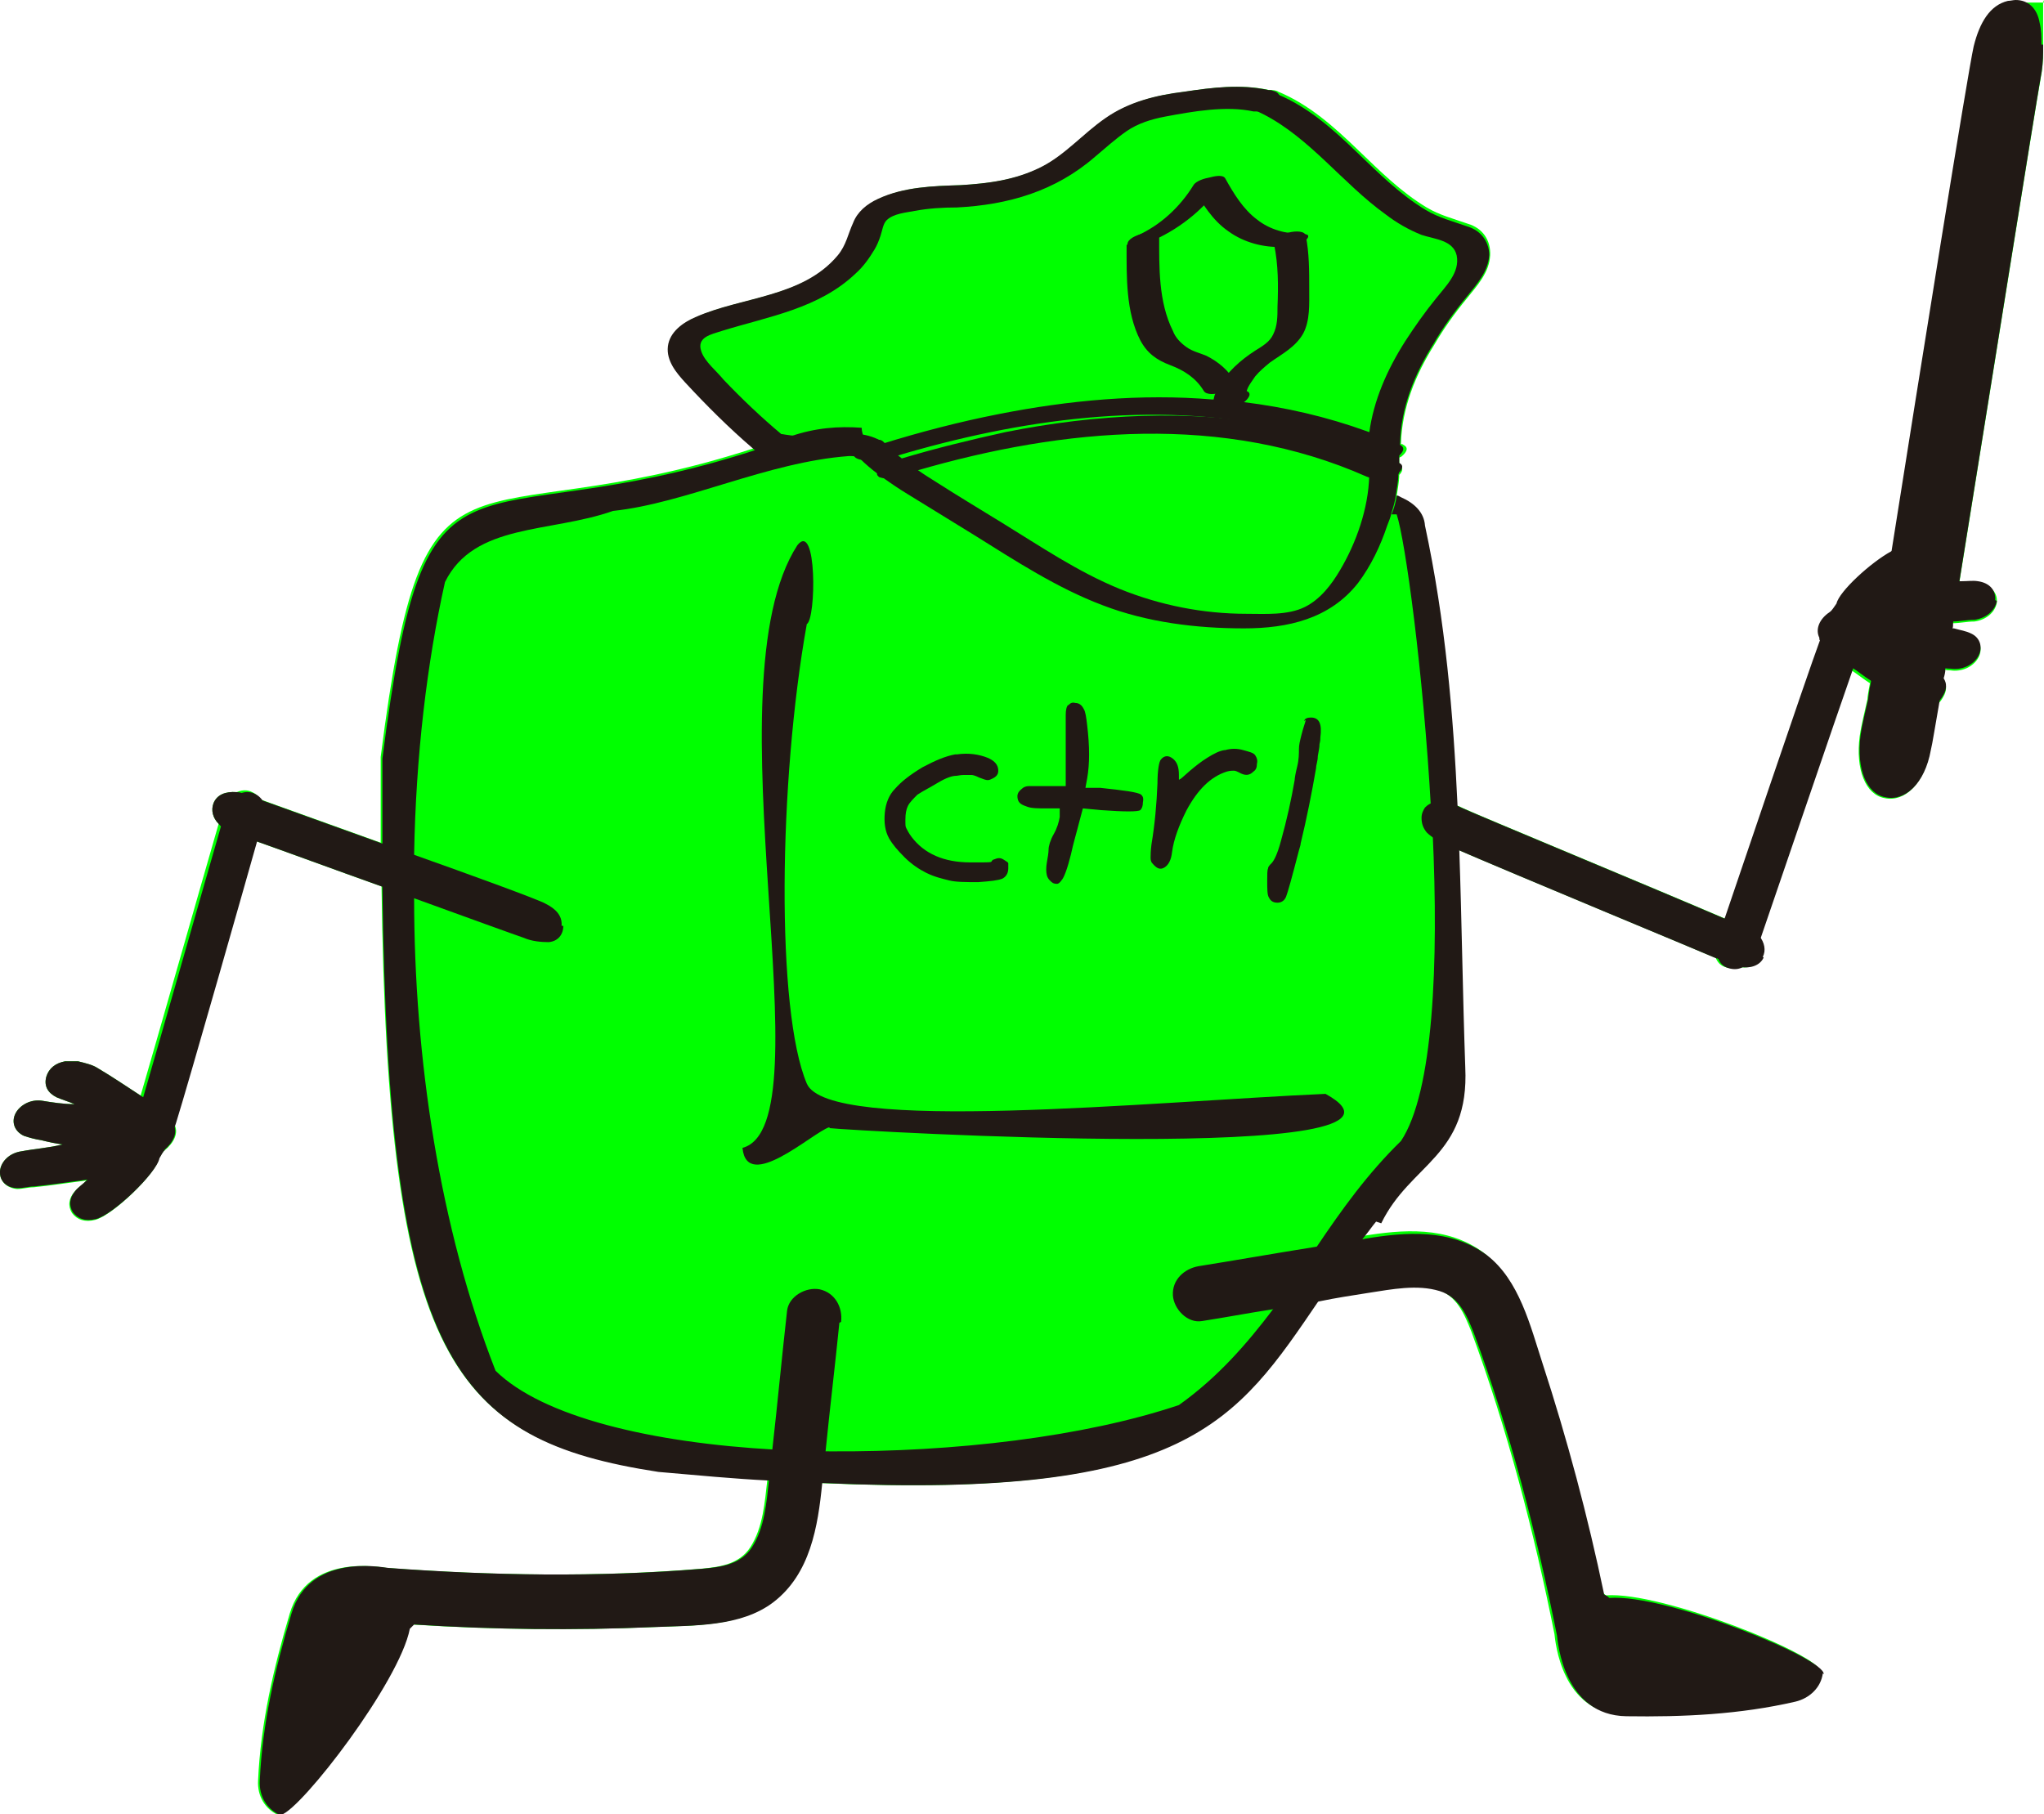
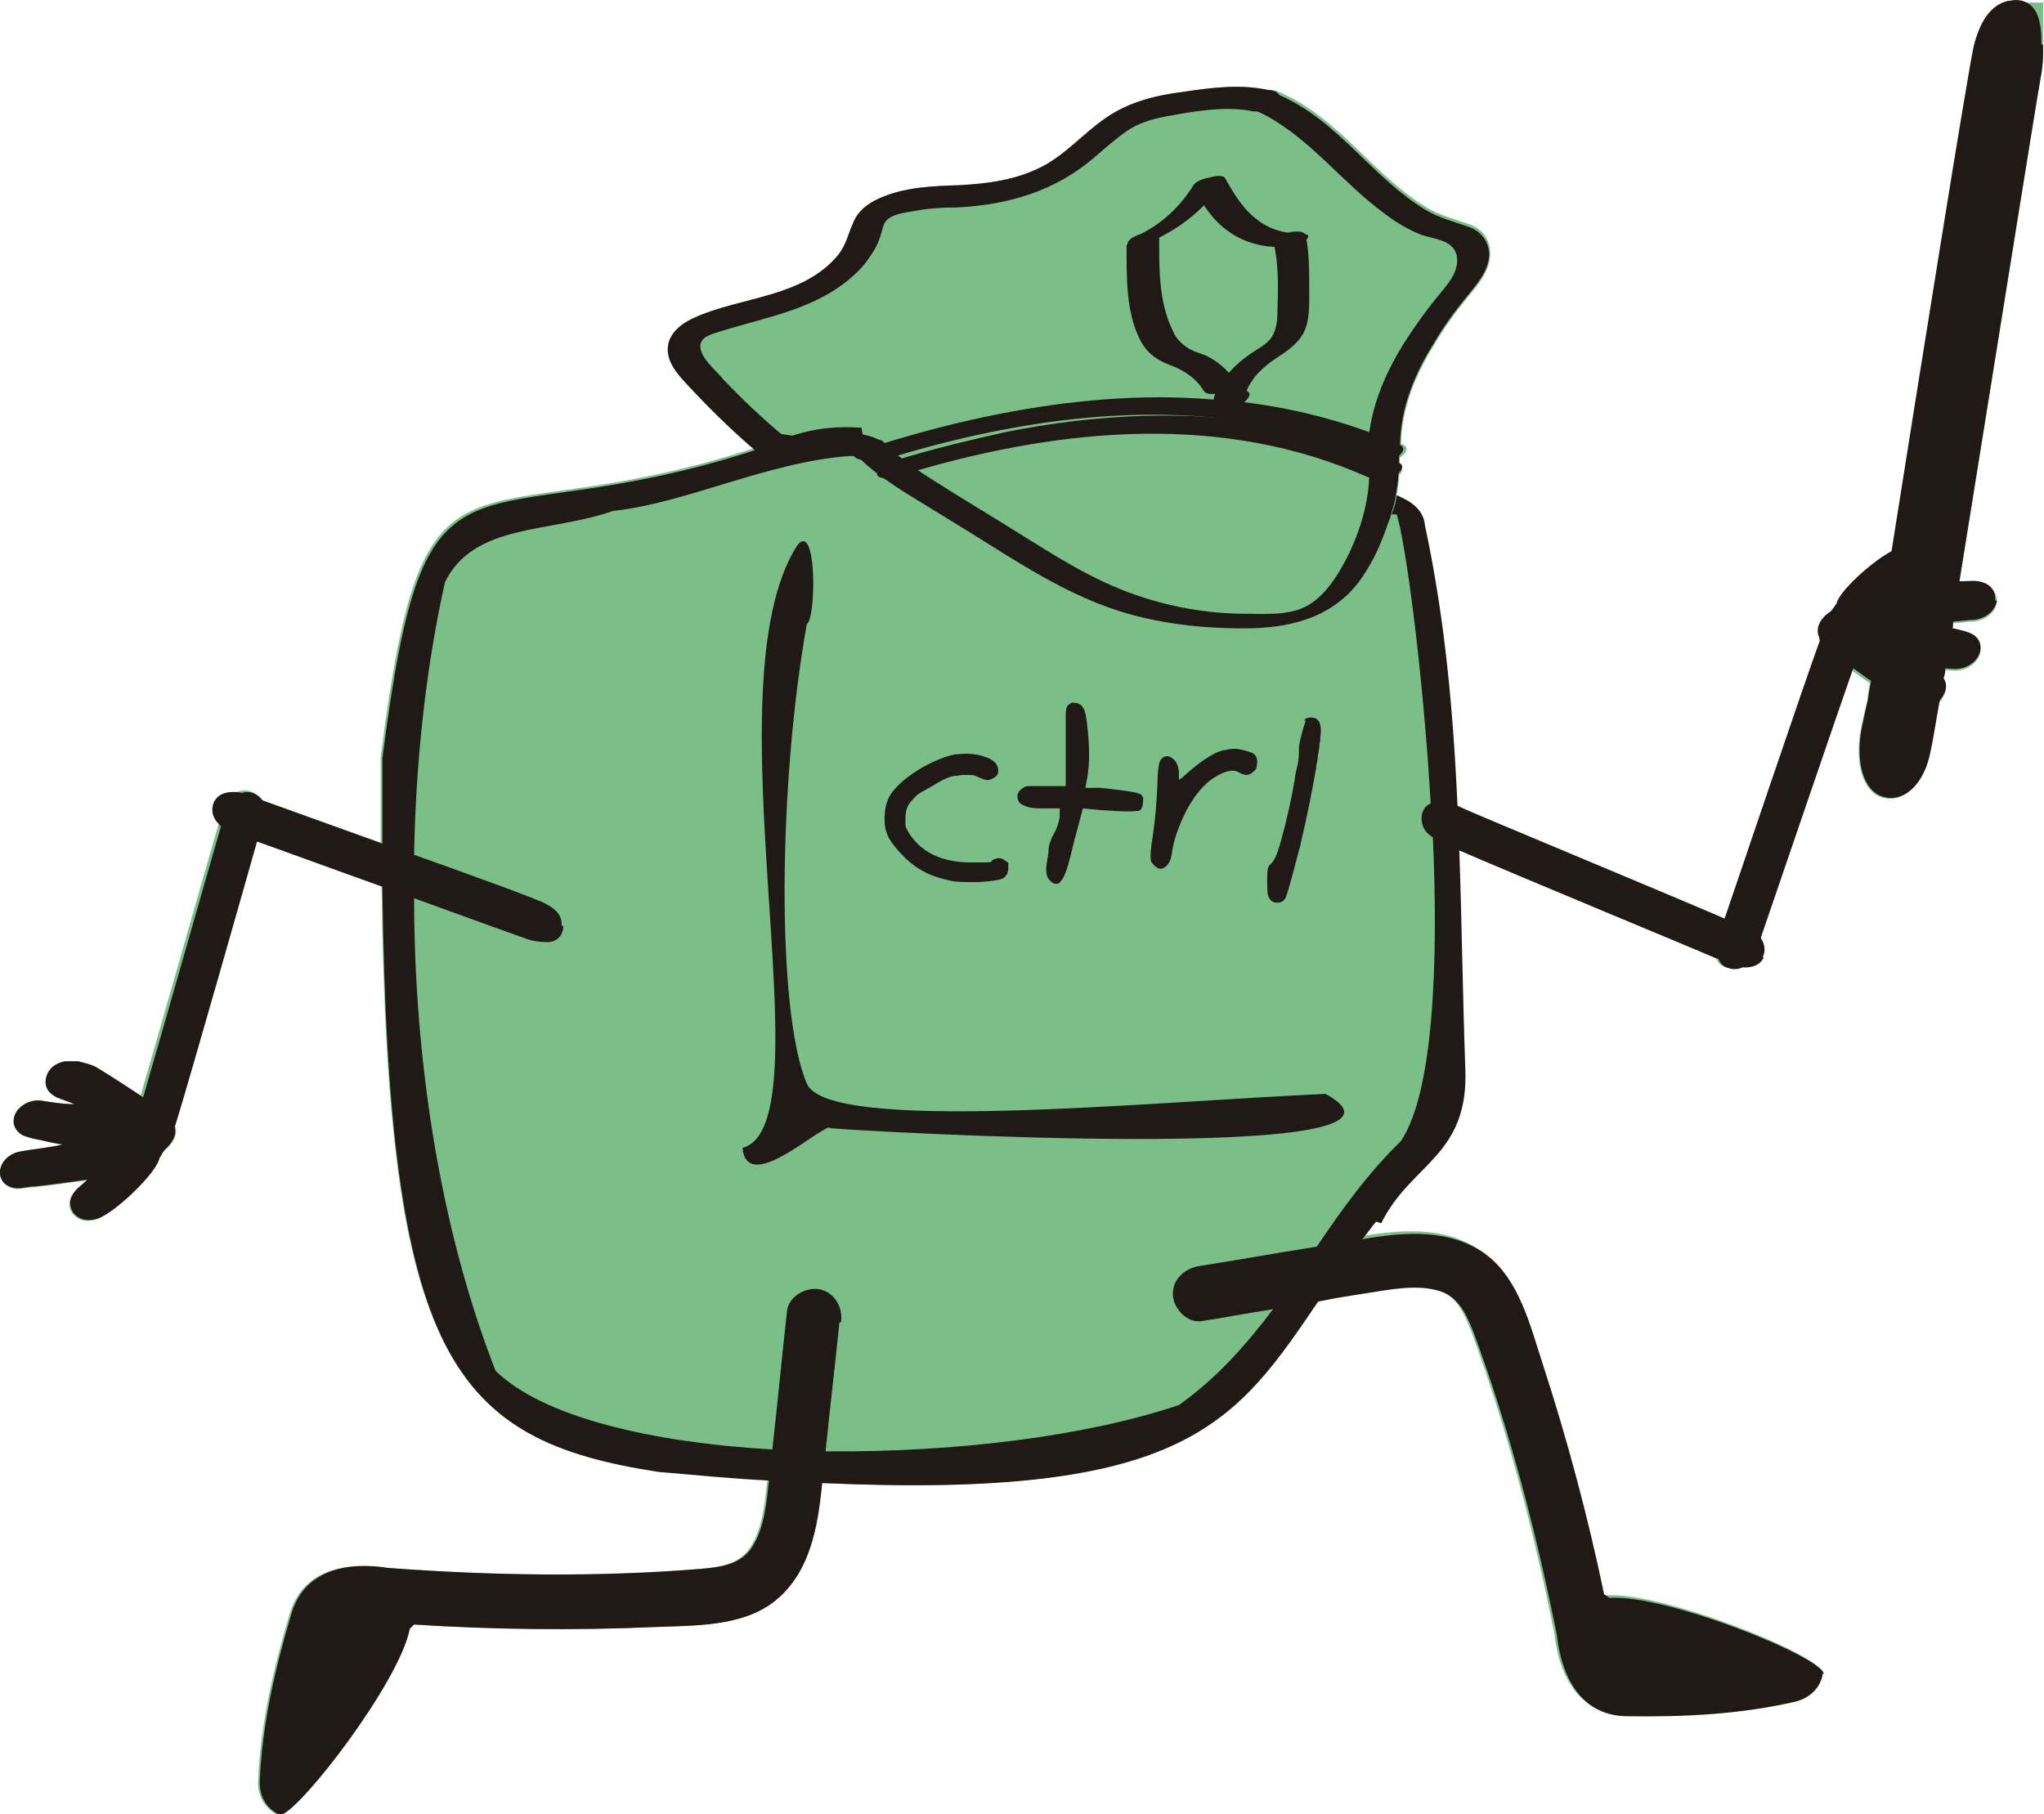
<svg xmlns="http://www.w3.org/2000/svg" id="Layer_2" version="1.1" viewBox="0 0 238.4 211.6">
  <defs>
    <style>
      .st0 {
-         fill: #0f0;
+         fill: #79bf87;
      }
      
      .st1 {
        fill: #211915;
      }
    </style>
  </defs>
  <path class="st0" d="M238.3,0v6.1c0,1-.1,2.1-.3,3.1-.6,3.3-5.9,36.6-9.5,58.9.2,0,.3,0,.5,0,.7,0,1.3-.1,1.9,0,1.4.2,2.1,1.1,2,2.2-.2,1.1-1.2,2-2.6,2.2-.9,0-1.7.2-2.6.2,0,.3,0,.6-.1.8,0,0,.2,0,.3,0,.7.2,1.4.3,2,.6,1.1.5,1.4,1.7.8,2.7-.6,1-1.9,1.6-3.2,1.4-.2,0-.5,0-.7-.1,0,.4-.1.8-.2,1.1.4.5.5,1.1.2,1.8-.2.4-.4.8-.7,1-.5,2.8-.8,4.8-1,5.6-.7,3.9-3,6-5.3,5.5-2.2-.4-3.4-3.3-2.9-7.2.2-1.4.6-2.9.9-4.3h0c0-.2.1-.9.3-1.9-.8-.5-1.5-1.1-2.3-1.6-2,5.7-8.6,25.1-10.7,31.2.6.7.8,1.7.4,2.4-.4.9-1.5,1.3-2.7,1.1-.5.2-1,.2-1.6,0s-.9-.6-1.1-1.1c0,0,0,0-.1,0h0c-1.1-.5-23.8-9.9-30.7-12.9.3,8.4.4,16.9.7,25.4.5,10.4-6.4,11.2-9.8,18.2-.5.6-.9,1.2-1.4,1.8,4.8-.8,10-1.2,14.2,1.9,3.8,2.9,5.1,8.3,6.5,12.6,2.9,8.9,5.3,17.9,7.2,27,.2.1.4.2.6.4,6.6-.5,25.3,7.1,25,8.9-.2,1.6-1.5,2.9-3.2,3.3-6.5,1.5-13.1,1.8-19.7,1.7-7.3-.1-8-8.6-8.1-9.4-2.4-12-5.5-23.9-9.7-35.3-.8-2-1.7-4.2-4-4.9-2.6-.8-5.6-.2-8.2.2-1.9.3-3.9.6-5.8,1h0c-9.8,14.4-15.4,23.3-57.9,21.4h0c-.5,5.1-1.4,10.6-5.7,13.9-3.8,2.9-9.3,2.7-13.9,2.9-9.3.4-18.7.3-28-.3-.2.2-.3.3-.5.5-1.2,6.2-12.6,21-15,21.7h-.2s0,0,0,0c-1.5-.7-2.4-2.2-2.3-4,.3-6.7,1.8-13.1,3.7-19.5,2.1-7,10.4-5.4,11.3-5.3,12.1.9,24.5,1.1,36.6.1,2.2-.2,4.5-.5,5.8-2.5,1.5-2.3,1.7-5.3,2-7.9-4-.2-8.2-.6-12.8-1-24.1-3.7-31.5-13.3-32.2-68.2-5.6-2-11.3-4.1-14.7-5.3-.9,3.2-8,28.2-9.5,33,.6,1,0,2.2-1.1,3.1-.3.2-.5.7-.7,1,0,0,0,0,0,0-.3,1.7-5.4,6.6-7.4,7.1-1.2.3-2.1,0-2.7-.8-.5-.8-.4-1.7.3-2.5.3-.4.8-.7,1.4-1.3h0c-2.3.3-4.2.6-6.2.8-.6,0-1.3.2-1.9.2C.8,138.6,0,137.8,0,136.8s0-.1,0-.2c.1-1.1,1.1-2.1,2.5-2.3,1.6-.3,3.2-.4,4.8-.8-.8-.1-1.7-.3-2.5-.5-.7-.1-1.4-.3-2-.5-1.1-.5-1.5-1.6-1-2.6s1.8-1.7,3.1-1.5c1.2.2,2.5.4,3.8.4-.7-.3-1.4-.5-2.1-.8-1-.5-1.5-1.3-1.2-2.4.3-1,1.1-1.6,2.2-1.8.5,0,1.1,0,1.5,0,.8.2,1.7.4,2.3.8,1.7,1,3.3,2.1,5,3.2,1.7-5.8,7.3-25.5,9.1-31.7-.7-.7-.9-1.6-.6-2.4.4-1,1.4-1.4,2.7-1.3.5-.2,1-.3,1.6-.1.5.2.9.5,1.2,1,0,0,0,0,.1,0,.6.2,6.9,2.5,13.9,5,0-3.2,0-6.5,0-10,5.1-40,9.6-25,43.5-36-2.8-2.4-5.4-5-7.9-7.7-1-1.1-2.2-2.5-2-4.2.2-1.7,1.8-2.8,3.2-3.4,5.4-2.4,12.5-2.3,16.6-7.2,1-1.2,1.2-2.5,1.8-3.8.5-1.3,1.6-2.2,2.9-2.8,3-1.4,6.4-1.5,9.6-1.6,3.3-.2,6.4-.6,9.4-2.1,2.8-1.4,4.9-3.9,7.5-5.7,2.7-1.9,5.9-2.7,9.2-3.1,3.3-.5,6.6-.9,9.8-.2.4,0,.8,0,1.1.2,3.6,1.5,6.5,4.1,9.3,6.8,2.5,2.4,5,4.9,8,6.7,1.5.9,3.1,1.3,4.8,1.9,1.7.5,2.7,1.9,2.6,3.7-.1,2-1.5,3.5-2.7,5-1.4,1.7-2.7,3.5-3.8,5.4-2.2,3.5-3.8,7.4-3.9,11.6.1,0,.2,0,.3.1.8.4.1,1.1-.3,1.4,0,0-.1,0-.2.1,0,.3,0,.6,0,.9.6.3.3.8,0,1.1,0,.8-.2,1.7-.3,2.5,1.6.7,2.7,1.8,2.8,3.3,2.4,11.2,3.3,22,3.8,32.7.4,0,.8.2,1.2.4,1.7.8,22.7,9.5,30.6,12.9,1.1-3.2,9.4-27.8,11.1-32.4-.5-1,0-2.2,1.2-3,.3-.2.5-.6.8-1,0,0,0,0,0,0,.3-1.4,4-4.8,6.4-6.1,3.4-21.5,8.9-55.9,9.6-59,.7-2.8,1.9-4.8,4-5.3.3,0,.6-.1.9-.1h3.1Z" />
  <g id="Layer_1-2">
    <g>
      <path class="st1" d="M160.5,142.5c-.5.6-.9,1.2-1.4,1.8h0c-2,2.6-3.6,5-5.2,7.3h0c-9.8,14.4-15.4,23.3-57.9,21.4h0c-2,0-4.1-.2-6.4-.3-4-.2-8.2-.6-12.8-1-24.1-3.7-31.5-13.3-32.2-68.2,0-1.6,0-3.3,0-5,0-3.2,0-6.5,0-10,5.1-40,9.6-25,43.5-36,.2,0,.4-.1.6-.2.3-.1.6-.2,1-.3.7-.3,1.4-.6,2.1-.9.2,0,.3-.1.4-.2,2.9-1,5.6-1.2,8.3-1,0,.3.1.7.2,1,0,.2.2.5.3.8.2.3.3.7.6,1h0c.2.3.4.6.7.8,0,0,.1.1.2.2,0,0,0,0,0,0-.1,0-.2,0-.3-.1h0c-.2,0-.3-.1-.5-.2-.2,0-.4-.1-.5-.2-.4,0-.9,0-1.3,0-.3,0-.6,0-.9,0h0c-9.5.7-19,5.5-27.5,6.4-7.4,2.6-16.2,1.4-19.6,8.3-2.1,9.4-3.4,20.3-3.6,31.8,0,1.7,0,3.3,0,5,0,18.8,3,38.6,9.5,55.2,5.5,5.4,18.2,8.4,32.6,9.2,2.1.1,4.2.2,6.4.2,14.5.1,29.7-1.7,40.7-5.4,4.5-3.2,7.9-7.1,11-11.2,1.8-2.4,3.4-4.8,5.1-7.3,2.9-4.3,5.9-8.5,9.8-12.3,3.8-5.7,4.4-20.8,3.7-35.9,0-1,0-2-.2-2.9-.9-16-3-31.3-4-34.3,0,0,0,0,0,0-.2,0-.4,0-.6,0,.3-.7.5-1.4.6-2.2.2,0,.3.1.5.2,1.6.7,2.7,1.8,2.8,3.3,2.4,11.2,3.3,22,3.8,32.7,0,1.7.1,3.4.2,5.1.3,8.4.4,16.9.7,25.4.5,10.4-6.4,11.2-9.8,18.2Z" />
      <path class="st1" d="M96.8,131.6c2.7.3,73.1,4.4,57.8-4-20.3.9-58,4.7-60.5-1.2-3.6-8.5-3.3-35.2,0-53.6,1.1-.6,1.2-12.1-1.1-9.2-10.6,16.4,3.7,67.6-6.4,70.3.5,5.3,8.2-1.8,10.1-2.4h0Z" />
      <path class="st1" d="M65.7,108c0,1-.6,1.8-1.7,1.9-.9,0-2-.1-2.9-.5-.9-.3-6.7-2.4-13.3-4.8-1.1-.4-2.2-.8-3.3-1.2-5.6-2-11.3-4.1-14.7-5.3-1.5-.5-2.5-.9-3-1.1-.5-.2-1-.5-1.3-.9-.7-.7-.9-1.6-.6-2.4.4-1,1.4-1.4,2.7-1.3.3,0,.6.1,1,.2.6.2,1.1.5,1.7.7,0,0,0,0,.1,0,.6.2,6.9,2.5,13.9,5,1.1.4,2.3.8,3.4,1.2,7.6,2.7,15,5.4,15.9,5.9,1.2.6,2,1.4,1.9,2.6Z" />
      <path class="st1" d="M30.6,95.9c-.1.6-.4,1.3-.6,1.9h0s0,.2,0,.3c-.9,3.2-8,28.2-9.5,33-.1.3-.2.5-.2.7-.5,1.2-1.3,2-2.4,2.1-1,0-1.8-.4-2-1.5-.2-.9,0-2,.3-2.9,0-.2.2-.8.5-1.5,1.7-5.8,7.3-25.5,9.1-31.7.2-.8.4-1.4.5-1.7.3-1,.9-1.7,1.6-2,.5-.2,1-.3,1.6-.1.5.2.9.5,1.2,1,.3.7.4,1.5.2,2.5Z" />
      <path class="st1" d="M19.3,134.1c-.3.2-.5.7-.7,1,0,0,0,0,0,0-.3,1.7-5.4,6.6-7.4,7.1-1.2.3-2.1,0-2.7-.8-.5-.8-.4-1.7.3-2.5.3-.4.8-.7,1.4-1.3h0c-2.3.3-4.2.6-6.2.8-.6,0-1.3.2-1.9.2C.8,138.6,0,137.8,0,136.8s0-.1,0-.2c.1-1.1,1.1-2.1,2.5-2.3,1.6-.3,3.2-.4,4.8-.8-.8-.1-1.7-.3-2.5-.5-.7-.1-1.4-.3-2-.5-1.1-.5-1.5-1.6-1-2.6s1.8-1.7,3.1-1.5c1.2.2,2.5.4,3.8.4-.7-.3-1.4-.5-2.1-.8-1-.5-1.5-1.3-1.2-2.4.3-1,1.1-1.6,2.2-1.8.5,0,1.1,0,1.5,0,.8.2,1.7.4,2.3.8,1.7,1,3.3,2.1,5,3.2.9.6,1.7,1.1,2.6,1.7.5.4.9.9,1.2,1.4,0,0,0,.1,0,.2.6,1,0,2.2-1.1,3.1Z" />
      <path class="st1" d="M163.1,54.2c0,.4,0,.8,0,1.1,0,.8-.2,1.7-.3,2.5-.1.7-.3,1.4-.5,2-.1.5-.3,1-.5,1.5-.8,2.4-1.9,4.7-3.4,6.7-3.3,4.2-8.2,5.3-13.3,5.3-5.6,0-11.3-.7-16.5-2.7-5.3-2-10.2-5.2-15-8.2-2.6-1.6-5.2-3.2-7.8-4.8-1-.6-2-1.3-3-2-.1-.1-.3-.2-.4-.3h0c-.8-.6-1.5-1.2-2.1-1.8-.2-.2-.4-.4-.6-.5,0,0-.1-.1-.2-.2h0c-.4-.4.5-1,1.5-1.3.5-.2,1-.3,1.5-.2.2,0,.4.1.5.2s0,0,.1.1h0c.5.5,1,1,1.5,1.4.2.2.4.3.6.5.6.5,1.2.9,1.8,1.3.7.5,1.5,1,2.3,1.5,2.5,1.6,5,3.1,7.6,4.7,4.4,2.7,8.8,5.7,13.7,7.7,4.7,1.9,9.7,2.9,14.8,2.9,2.1,0,4.8.2,6.8-.8,1.8-.9,3.1-2.6,4.1-4.3,1.9-3.2,3.3-7.2,3.4-11,0-.9,0-1.8-.2-2.7h0c0-.1,0-.3,0-.4,0-.1.2-.2.3-.3.9-.7,3.2-1,3.3-.3,0,.1,0,.3,0,.4,0,.3,0,.6.1.9,0,.3,0,.6,0,.9Z" />
      <path class="st1" d="M163.1,55.3c0,0-.2.2-.3.2-.7.4-1.8.7-2.6.4-.2-.1-.5-.2-.8-.3-16.7-7.4-35.3-5.7-52.5-.7-.9.2-1.7.5-2.6.8-.3,0-1.1.2-1.6,0-.2,0-.3-.2-.4-.3h0c0,0,0,0,0-.1-.2-.8,1.1-1.2,1.6-1.4.4-.1.8-.2,1.2-.4,4-1.2,8.1-2.2,12.2-3.1,10.5-2.1,21.5-2.7,32-.7,0,0,0,0,.2,0,3.3.6,6.6,1.5,9.8,2.8.2,0,.4.2.6.2,0,0,0,0,0,0,.2,0,.4.2.6.2.5.2,1,.4,1.5.6.4.2.8.3,1.2.5.6.3.3.8,0,1.1Z" />
      <path class="st1" d="M163.3,53.2c0,0-.1,0-.2.1-.3.2-.7.3-1.1.4-.5,0-.9,0-1.3-.1-.5-.2-1-.4-1.5-.6-3.2-1.3-6.5-2.4-9.8-3.1,0,0-.1,0-.2,0-14.7-3.2-30.3-1-44.7,3.3-.4.1-.7.2-1.1.3-.2,0-.7.2-1.1.1,0,0,0,0,0,0-.2,0-.3,0-.5,0-.2,0-.3-.1-.4-.2,0,0,0-.1-.1-.2,0-.2,0-.3,0-.5h0c.3-.5,1-.7,1.5-.9,0,0,0,0,0,0h0c4.5-1.4,9.1-2.6,13.7-3.5,8.1-1.6,16.6-2.4,24.9-1.7.2,0,.4,0,.5,0,.1,0,.2,0,.3,0,.9,0,1.9.2,2.8.3h0c4.9.6,9.7,1.7,14.4,3.4,1.2.4,2.4.9,3.6,1.5.1,0,.2,0,.3.1.8.4.1,1.1-.3,1.4Z" />
      <path class="st1" d="M134.6,28c3.3-1.5,6.2-3.9,8.2-7-1.2.3-2.5.5-3.7.8,1.1,1.9,2.3,3.9,4.2,5.2,1.8,1.3,4.1,1.9,6.3,1.8.9,0,1.9-.2,2.6-.7.5-.4.6-.8-.2-.8-2,0-3.9-.5-5.4-1.7-1.6-1.2-2.7-3-3.7-4.8-.3-.5-1.4-.2-1.8-.1-.6.1-1.6.4-1.9.9-1.6,2.6-3.9,4.7-6.6,5.9-.4.2-1.2.7-.5.9.7.3,2-.2,2.6-.5h0Z" />
      <path class="st1" d="M131.4,28.6c0,3.7-.1,7.8,1.6,11.1.8,1.5,1.9,2.3,3.5,2.9,1.6.6,3,1.5,3.9,3,.6,1,4.1-.3,3.7-1-.8-1.4-2-2.4-3.4-3.1-.7-.3-1.6-.5-2.3-1-.7-.5-1.3-1.1-1.6-1.9-1.7-3.4-1.6-7.5-1.6-11.1,0-.8-3.7-.2-3.7,1h0Z" />
      <path class="st1" d="M148.6,28.5c.5,2.4.5,4.8.4,7.3,0,1.1,0,2.2-.5,3.2-.4.9-1.3,1.4-2.1,1.9-1.7,1.1-3.3,2.5-4.3,4.3-.4.7-1,1.9,0,2.3,1.1.4,3.1-.2,3.6-1.3.3-.8-1.2-.7-1.6-.7-.8,0-1.8.4-2.1,1.2h0c0,.1,1.6-1,1.6-1,0,0-.1,0-.2,0h1.7c0,0-.1,0-.1,0l.4.4c-.2-.7.7-1.7,1-2.2.5-.6,1.1-1.1,1.7-1.6,1.4-1,3-1.8,3.9-3.4.8-1.5.7-3.4.7-5.2,0-2.1,0-4.2-.4-6.2-.2-1.1-4-.2-3.7,1h0Z" />
      <path class="st1" d="M148.9,12.2c-.4.5-1,.7-1.7.8-.3,0-.7,0-1,0-3.2-.7-7.1,0-10.3.6-1.6.3-3.2.8-4.5,1.7-1.3.9-2.5,2-3.7,3-4.6,4-10.1,5.6-16.1,5.9-1.6,0-3.3.1-4.9.4-1,.2-2.5.3-3.3,1.1-.4.4-.5,1.2-.7,1.8-.2.6-.4,1.1-.7,1.6-.6,1-1.3,2-2.2,2.8-4.3,4.1-10.1,5-15.6,6.7-1.2.4-3,.7-2.4,2.4.4,1.2,1.8,2.3,2.6,3.3,2.1,2.2,4.4,4.4,6.8,6.4,0,0,.2.1.2.2,0,0,0,0,0,0,.9.9-.2,1.9-1.3,2.2-.6.2-1.2.1-1.6-.2-.2-.2-.5-.4-.7-.6-2.8-2.4-5.4-5-7.9-7.7-1-1.1-2.2-2.5-2-4.2.2-1.7,1.8-2.8,3.2-3.4,5.4-2.4,12.5-2.3,16.6-7.2,1-1.2,1.2-2.5,1.8-3.8.5-1.3,1.6-2.2,2.9-2.8,3-1.4,6.4-1.5,9.6-1.6,3.3-.2,6.4-.6,9.4-2.1,2.8-1.4,4.9-3.9,7.5-5.7,2.7-1.9,5.9-2.7,9.2-3.1,3.3-.5,6.6-.9,9.8-.2.2,0,.4,0,.6.1h0c.9.2,1,1.1.5,1.7Z" />
      <path class="st1" d="M89.4,53c2.1.4,4.1.5,6.2.3.8,0,1.7-.2,2.5-.2-.3,0,.3,0,.4,0,.2,0,.3,0,.5,0-.2,0,.3,0,.4.1.2,0,.2,0,.4.2.8.5,1.9.2,2.6-.3.6-.4,1.1-1.2.3-1.7-1.8-1-3.8-.9-5.8-.7-1.9.2-3.5.3-5.3,0-.9-.2-2,0-2.6.7-.5.6-.4,1.4.4,1.6h0Z" />
      <path class="st1" d="M173.7,29.7c-.1,2-1.5,3.5-2.7,5-1.4,1.7-2.7,3.5-3.8,5.4-2.2,3.5-3.8,7.4-3.9,11.6h0c0,.3-.1.5-.3.7-.5.5-1.7.8-2.5.7-.2,0-.5-.1-.6-.2,0,0,0,0,0,0-.2-.1-.3-.3-.3-.5,0,0,0,0,0,0,0-.7,0-1.3.1-1.9.5-3.8,2.1-7.4,4.2-10.7,1.1-1.7,2.3-3.4,3.6-5,1.1-1.4,2.8-3,2.4-5-.4-1.8-2.6-1.9-4.1-2.4-1.5-.6-2.9-1.4-4.2-2.4-5-3.6-8.8-8.9-14.3-11.7-.4-.2-.8-.4-1.2-.5-.8-.4-.2-1.2.3-1.5.4-.3,1-.5,1.5-.5.4,0,.8,0,1.1.2,3.6,1.5,6.5,4.1,9.3,6.8,2.5,2.4,5,4.9,8,6.7,1.5.9,3.1,1.3,4.8,1.9,1.7.5,2.7,1.9,2.6,3.7Z" />
      <path class="st1" d="M205.7,111.7c-.4.9-1.5,1.3-2.7,1.1-.3,0-.6-.1-1-.2-.6-.2-1.1-.5-1.7-.8,0,0,0,0-.1,0h0c-1.1-.5-23.8-9.9-30.7-12.9-1-.4-1.6-.7-1.9-.9-.5-.3-.9-.6-1.2-.9-.4-.5-.6-1-.6-1.7,0-.5.2-.9.4-1.2.3-.3.7-.6,1.3-.6.5,0,1.2,0,1.7.2.4,0,.8.2,1.2.4,1.7.8,22.7,9.5,30.6,12.9,1.5.6,2.5,1.1,2.9,1.2.5.2,1,.6,1.3.9.6.7.8,1.7.4,2.4Z" />
      <path class="st1" d="M216.6,76.6c0,.2-.3.7-.5,1.5-2,5.7-8.6,25.1-10.7,31.2-.3.8-.5,1.4-.6,1.7-.4,1-1,1.6-1.7,1.9-.5.2-1,.2-1.6,0s-.9-.6-1.1-1.1c-.3-.7-.3-1.6,0-2.6.2-.6.5-1.2.7-1.9h0s0-.1.1-.3c1.1-3.2,9.4-27.8,11.1-32.4.1-.3.2-.5.3-.7.5-1.2,1.4-2,2.5-2,1,0,1.8.5,1.9,1.6,0,.9,0,2-.4,2.9Z" />
      <path class="st1" d="M232.9,70.1c-.2,1.1-1.2,2-2.6,2.2-.9,0-1.7.2-2.6.2-.8,0-1.5.2-2.3.3.7.2,1.5.3,2.2.5,0,0,.2,0,.3,0,.7.2,1.4.3,2,.6,1.1.5,1.4,1.7.8,2.7-.6,1-1.9,1.6-3.2,1.4-.2,0-.5,0-.7-.1-1-.2-2-.4-3.1-.5.7.3,1.4.6,2.1,1,.3.2.6.4.8.6.4.5.5,1.1.2,1.8-.2.4-.4.8-.7,1-.4.4-.9.6-1.6.6-.5,0-1.1,0-1.5-.2-.8-.3-1.6-.5-2.3-1-.9-.6-1.7-1.2-2.5-1.8-.8-.5-1.5-1.1-2.3-1.6-.8-.6-1.7-1.2-2.5-1.8-.5-.4-.9-.9-1.2-1.4,0,0,0-.1,0-.2-.5-1,0-2.2,1.2-3,.3-.2.5-.6.8-1,0,0,0,0,0,0,.3-1.4,4-4.8,6.4-6.1.5-.3,1-.5,1.4-.6,1.2-.2,2.1,0,2.6,1,.5.8.3,1.7-.5,2.4-.3.4-.8.6-1.5,1.2,2.1-.2,3.9-.3,5.7-.5.2,0,.3,0,.5,0,.7,0,1.3-.1,1.9,0,1.4.2,2.1,1.1,2,2.2Z" />
      <path class="st1" d="M97.9,154.3c-.5,5-1.1,9.9-1.6,14.9-.1,1.3-.3,2.5-.4,3.8h0s0,0,0,0h0c-.5,5.1-1.4,10.6-5.7,13.9-3.8,2.9-9.3,2.7-13.9,2.9-9.3.4-18.7.3-28-.3-.2.2-.3.3-.5.5-1.2,6.2-12.6,21-15,21.7h-.2s0,0,0,0c-1.5-.7-2.4-2.2-2.3-4,.3-6.7,1.8-13.1,3.7-19.5,2.1-7,10.4-5.4,11.3-5.3,12.1.9,24.5,1.1,36.6.1,2.2-.2,4.5-.5,5.8-2.5,1.5-2.3,1.7-5.3,2-7.9h0c.1-1.2.3-2.4.4-3.7.6-5.3,1.1-10.7,1.7-16,.2-1.7,2.2-2.8,3.8-2.5,1.8.4,2.7,2.1,2.5,3.8Z" />
      <path class="st1" d="M238.3,5.2v.8c0,1-.1,2.1-.3,3.1-.6,3.3-5.9,36.6-9.5,58.9-.2,1.6-.5,3.1-.7,4.6,0,.3,0,.6-.1.8-.3,1.6-.5,3.2-.8,4.6,0,.4-.1.8-.2,1.1-.2,1-.3,2-.5,2.8-.5,2.8-.8,4.8-1,5.6-.7,3.9-3,6-5.3,5.5-2.2-.4-3.4-3.3-2.9-7.2.2-1.4.6-2.9.9-4.3h0c0-.2.1-.9.3-1.9.5-2.8,1.3-8.3,2.4-15.2,3.4-21.5,8.9-55.9,9.6-59,.7-2.8,1.9-4.8,4-5.3.3,0,.6-.1.9-.1,1.4,0,2.5.9,2.8,2.7.2.8.2,1.6.2,2.5Z" />
      <path class="st1" d="M212.6,195.2c-.2,1.6-1.5,2.9-3.2,3.3-6.5,1.5-13.1,1.8-19.7,1.7-7.3-.1-8-8.6-8.1-9.4-2.4-12-5.5-23.9-9.7-35.3-.8-2-1.7-4.2-4-4.9-2.6-.8-5.6-.2-8.2.2-1.9.3-3.9.6-5.8,1h0c-2,.3-3.9.7-5.9,1-2.6.4-5.2.9-7.8,1.3-1.7.3-3.3-1.4-3.4-3-.1-1.8,1.3-3.1,3-3.4,4.4-.7,8.9-1.5,13.3-2.2,1.8-.3,3.5-.6,5.3-.9h0c.3,0,.5,0,.8-.1h0c4.8-.8,10-1.2,14.2,1.9,3.8,2.9,5.1,8.3,6.5,12.6,2.9,8.9,5.3,17.9,7.2,27,.2.1.4.2.6.4,6.6-.5,25.3,7.1,25,8.9Z" />
      <path class="st1" d="M111.6,88c1.4-.2,2.6,0,3.6.4.7.3,1.1.7,1.2,1.2.1.5,0,.9-.6,1.2-.2.1-.4.2-.6.2-.2,0-.5-.1-1-.3-.4-.2-.7-.3-.9-.3s-.5,0-.9,0c-.4,0-.7.1-.9.1-.4,0-1.1.2-2.1.8s-1.8,1-2.4,1.4c-.5.5-.9.9-1.1,1.3-.2.4-.3.9-.3,1.6s0,.8.1,1,.3.6.6,1c1.5,2,3.8,3,6.9,3s2.2,0,2.6-.3c.3-.1.5-.2.7-.2.1,0,.3,0,.6.2.3.2.5.3.5.4,0,.1,0,.3,0,.6,0,.6-.3,1-.7,1.2-.5.2-1.4.3-2.8.4-1.5,0-2.6,0-3.4-.2s-1.7-.4-2.7-.9c-.8-.4-1.7-1-2.5-1.8-.8-.8-1.4-1.5-1.8-2.2-.5-.9-.6-1.9-.5-3,.1-1.1.5-2.1,1.2-2.8.7-.8,1.7-1.6,3.2-2.5,1.5-.8,2.7-1.3,3.8-1.5h0Z" />
      <path class="st1" d="M124.6,82.3c.2-.3.5-.4.8-.3.5,0,.8.3,1,.7.2.3.3,1,.4,1.9.3,2.5.3,4.5,0,6.2l-.2,1.1h1.7c2.8.3,4.4.5,4.8.8.2.2.3.4.2.9,0,.4-.1.7-.3.9-.3.2-1.8.2-4.6,0l-2.1-.2-.4,1.5c-.3,1.2-.7,2.5-1,3.9-.4,1.6-.8,2.7-1.1,3-.2.3-.4.4-.5.4s-.3,0-.5-.1c-.3-.2-.6-.5-.7-.9s-.1-.9,0-1.5.2-1.1.2-1.5.2-1.1.6-1.8c.4-.7.6-1.4.7-2v-1c.1,0-1.5,0-1.5,0-1,0-1.8,0-2.3-.2-.6-.2-1-.4-1.1-.9s0-.8.5-1.2c.2-.2.5-.3.8-.3s1,0,2,0h2.3c0,.1,0-4.5,0-4.5,0-2,0-3.2,0-3.8s.1-1,.3-1.2h0Z" />
      <path class="st1" d="M142.9,87.5c.7-.2,1.4-.2,2.1,0s1.2.3,1.4.6c.2.3.3.6.2,1,0,.4-.1.7-.4.9-.5.5-1,.5-1.7.1-.2-.1-.4-.2-.6-.2s-.4,0-.8.1c-1.9.6-3.4,2.1-4.7,4.5-.9,1.8-1.5,3.4-1.7,4.9-.1.9-.4,1.5-.9,1.8-.5.3-.9.1-1.4-.5-.2-.2-.2-.5-.2-.7,0-.2,0-.7.1-1.5.4-2.4.6-4.7.7-7.1,0-1.6.2-2.6.4-2.8.4-.5.9-.5,1.4-.1.5.4.7,1,.7,1.9s0,.5.1.5.4-.3,1.2-1c.6-.5,1.2-1,2-1.5.8-.5,1.4-.8,2-.9h0Z" />
      <path class="st1" d="M152.1,84.1c.1-.3.4-.4.8-.4,1,0,1.3.8,1.1,2.3,0,.2,0,.4-.1.8,0,.4-.1.8-.2,1.4,0,.6-.2,1-.2,1.4-.5,2.9-1.1,5.9-1.8,8.8,0,.2-.1.4-.2.8-.8,3.1-1.3,4.9-1.5,5.4-.2.5-.6.7-1,.7,0,0,0,0,0,0-.5,0-.8-.2-1-.6-.2-.3-.2-1-.2-2,0-.7,0-1.2.1-1.4,0-.2.2-.4.4-.6.3-.3.7-1.1,1.1-2.6.7-2.5,1.2-4.8,1.6-7.1,0-.2.1-.8.3-1.6.2-.8.2-1.5.2-2s.1-.9.3-1.7c.2-.8.4-1.3.5-1.7h0Z" />
    </g>
  </g>
</svg>
